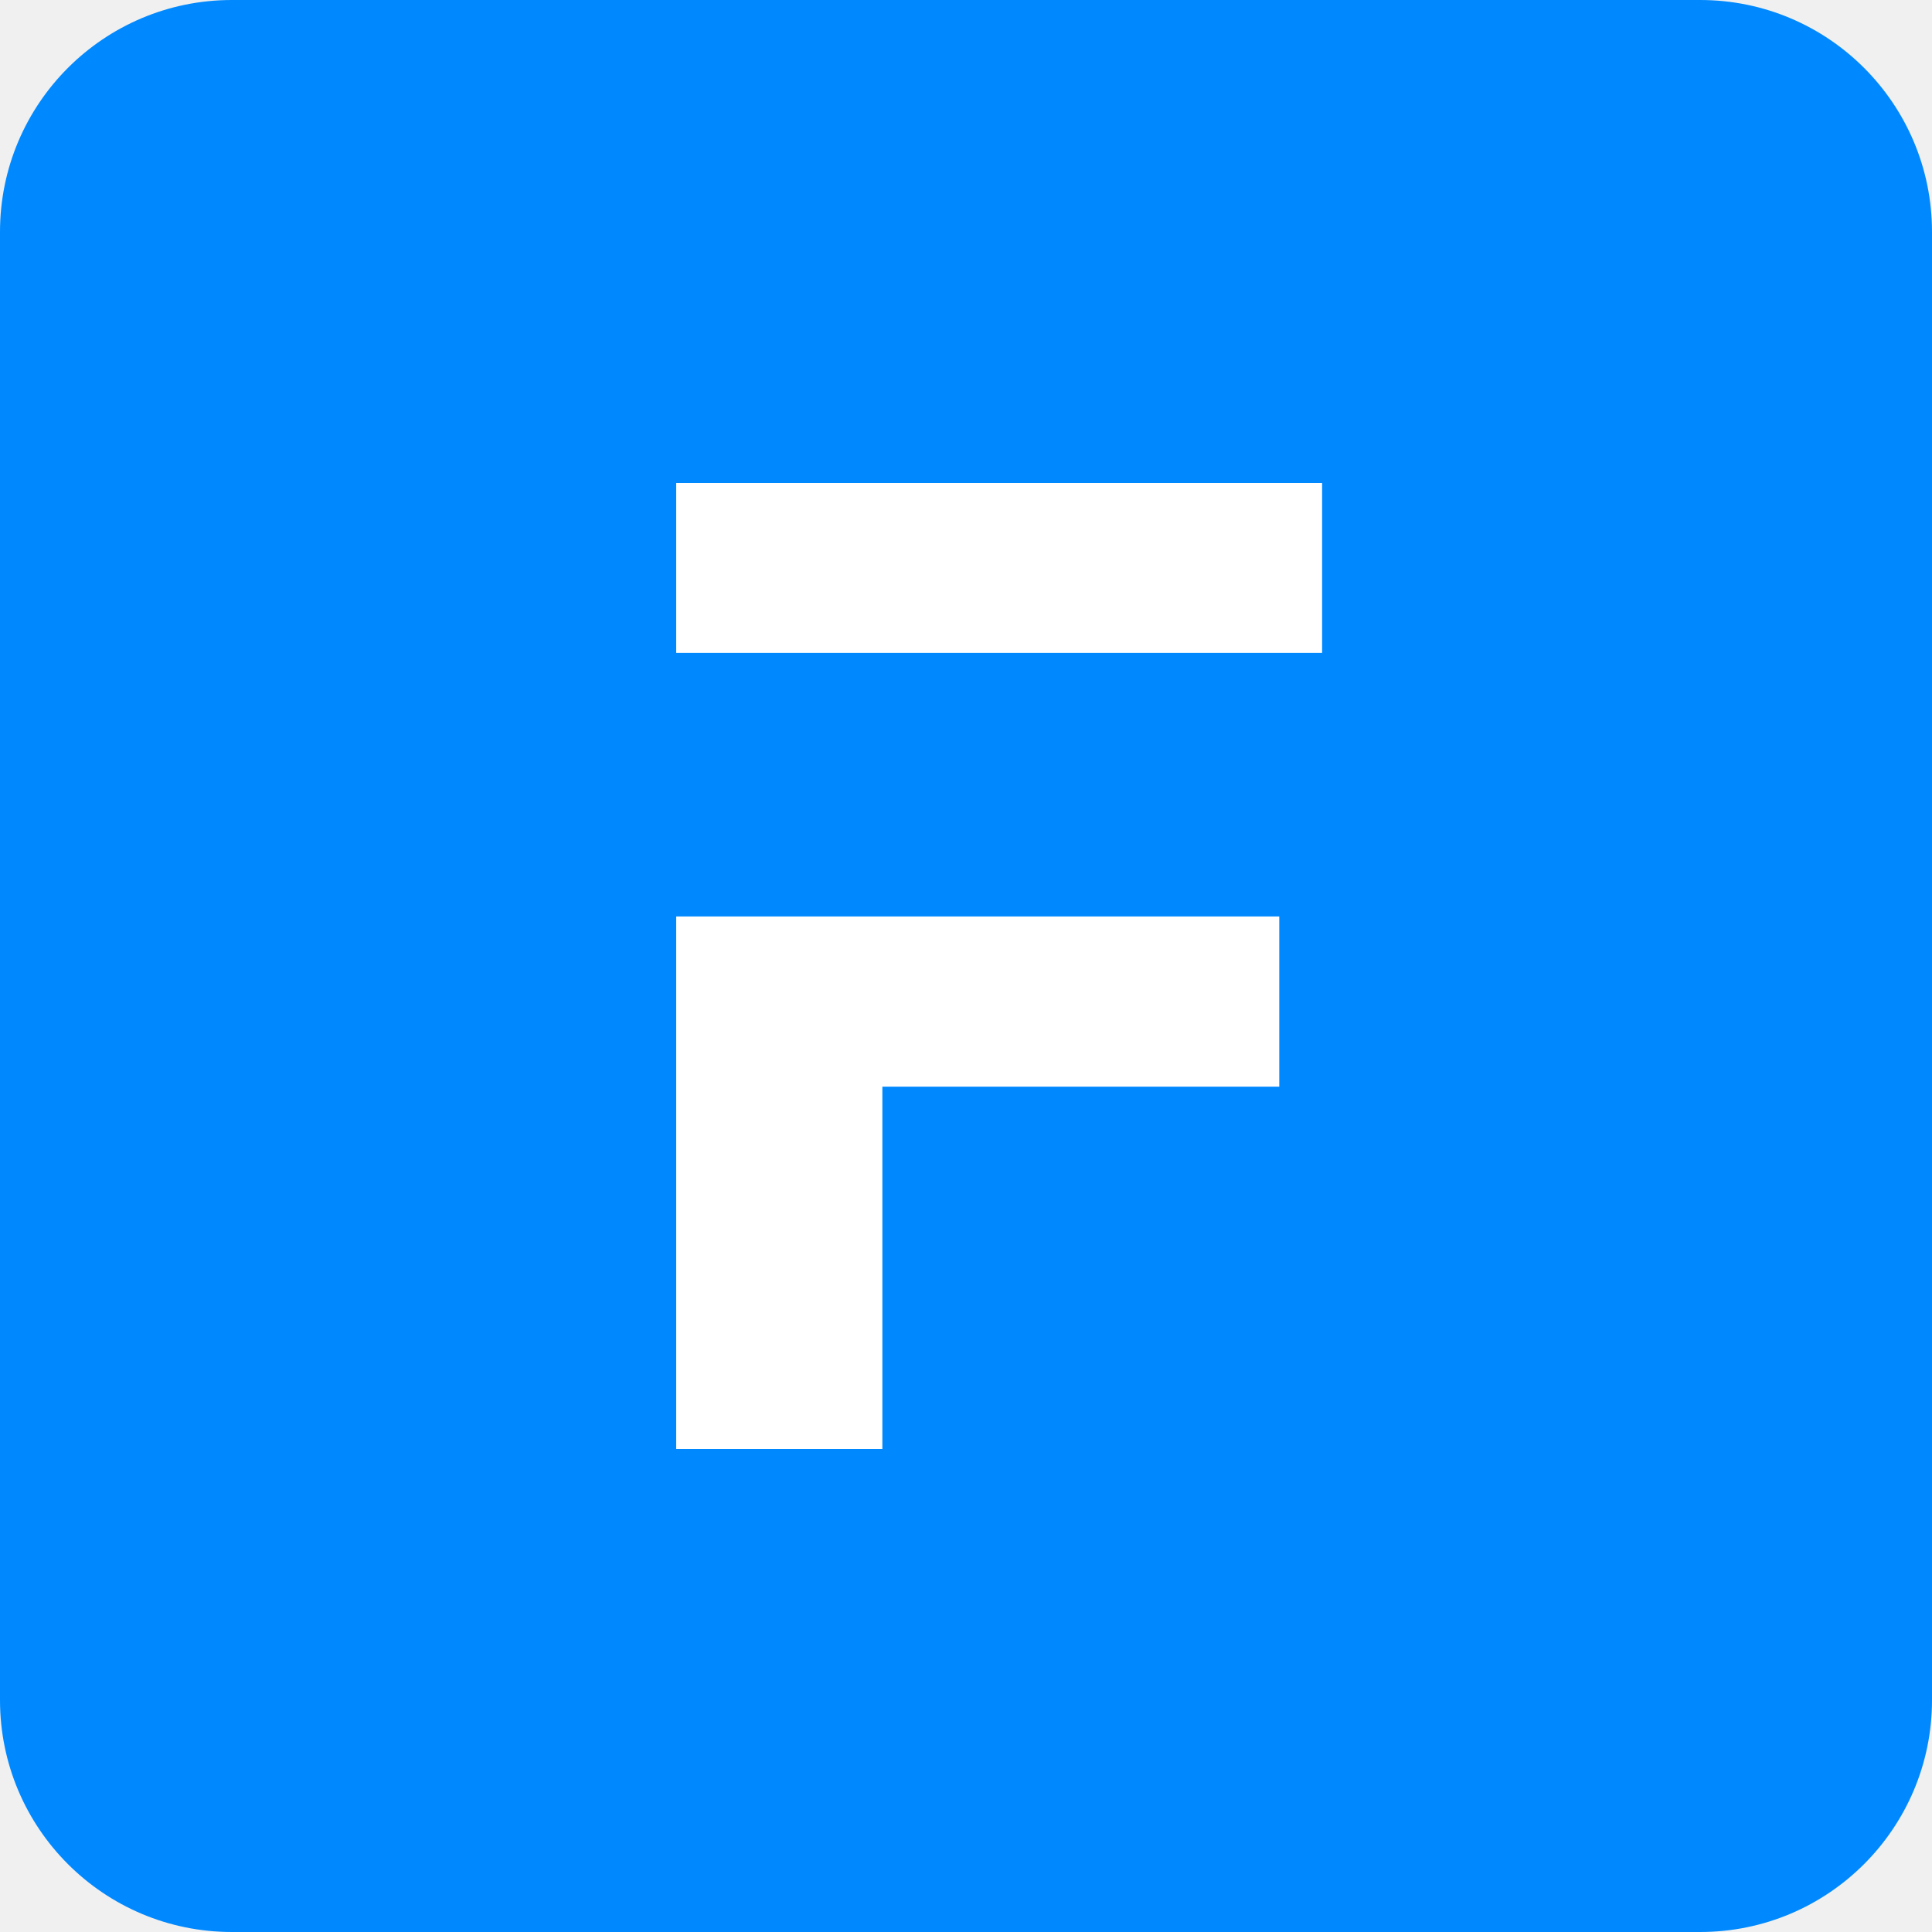
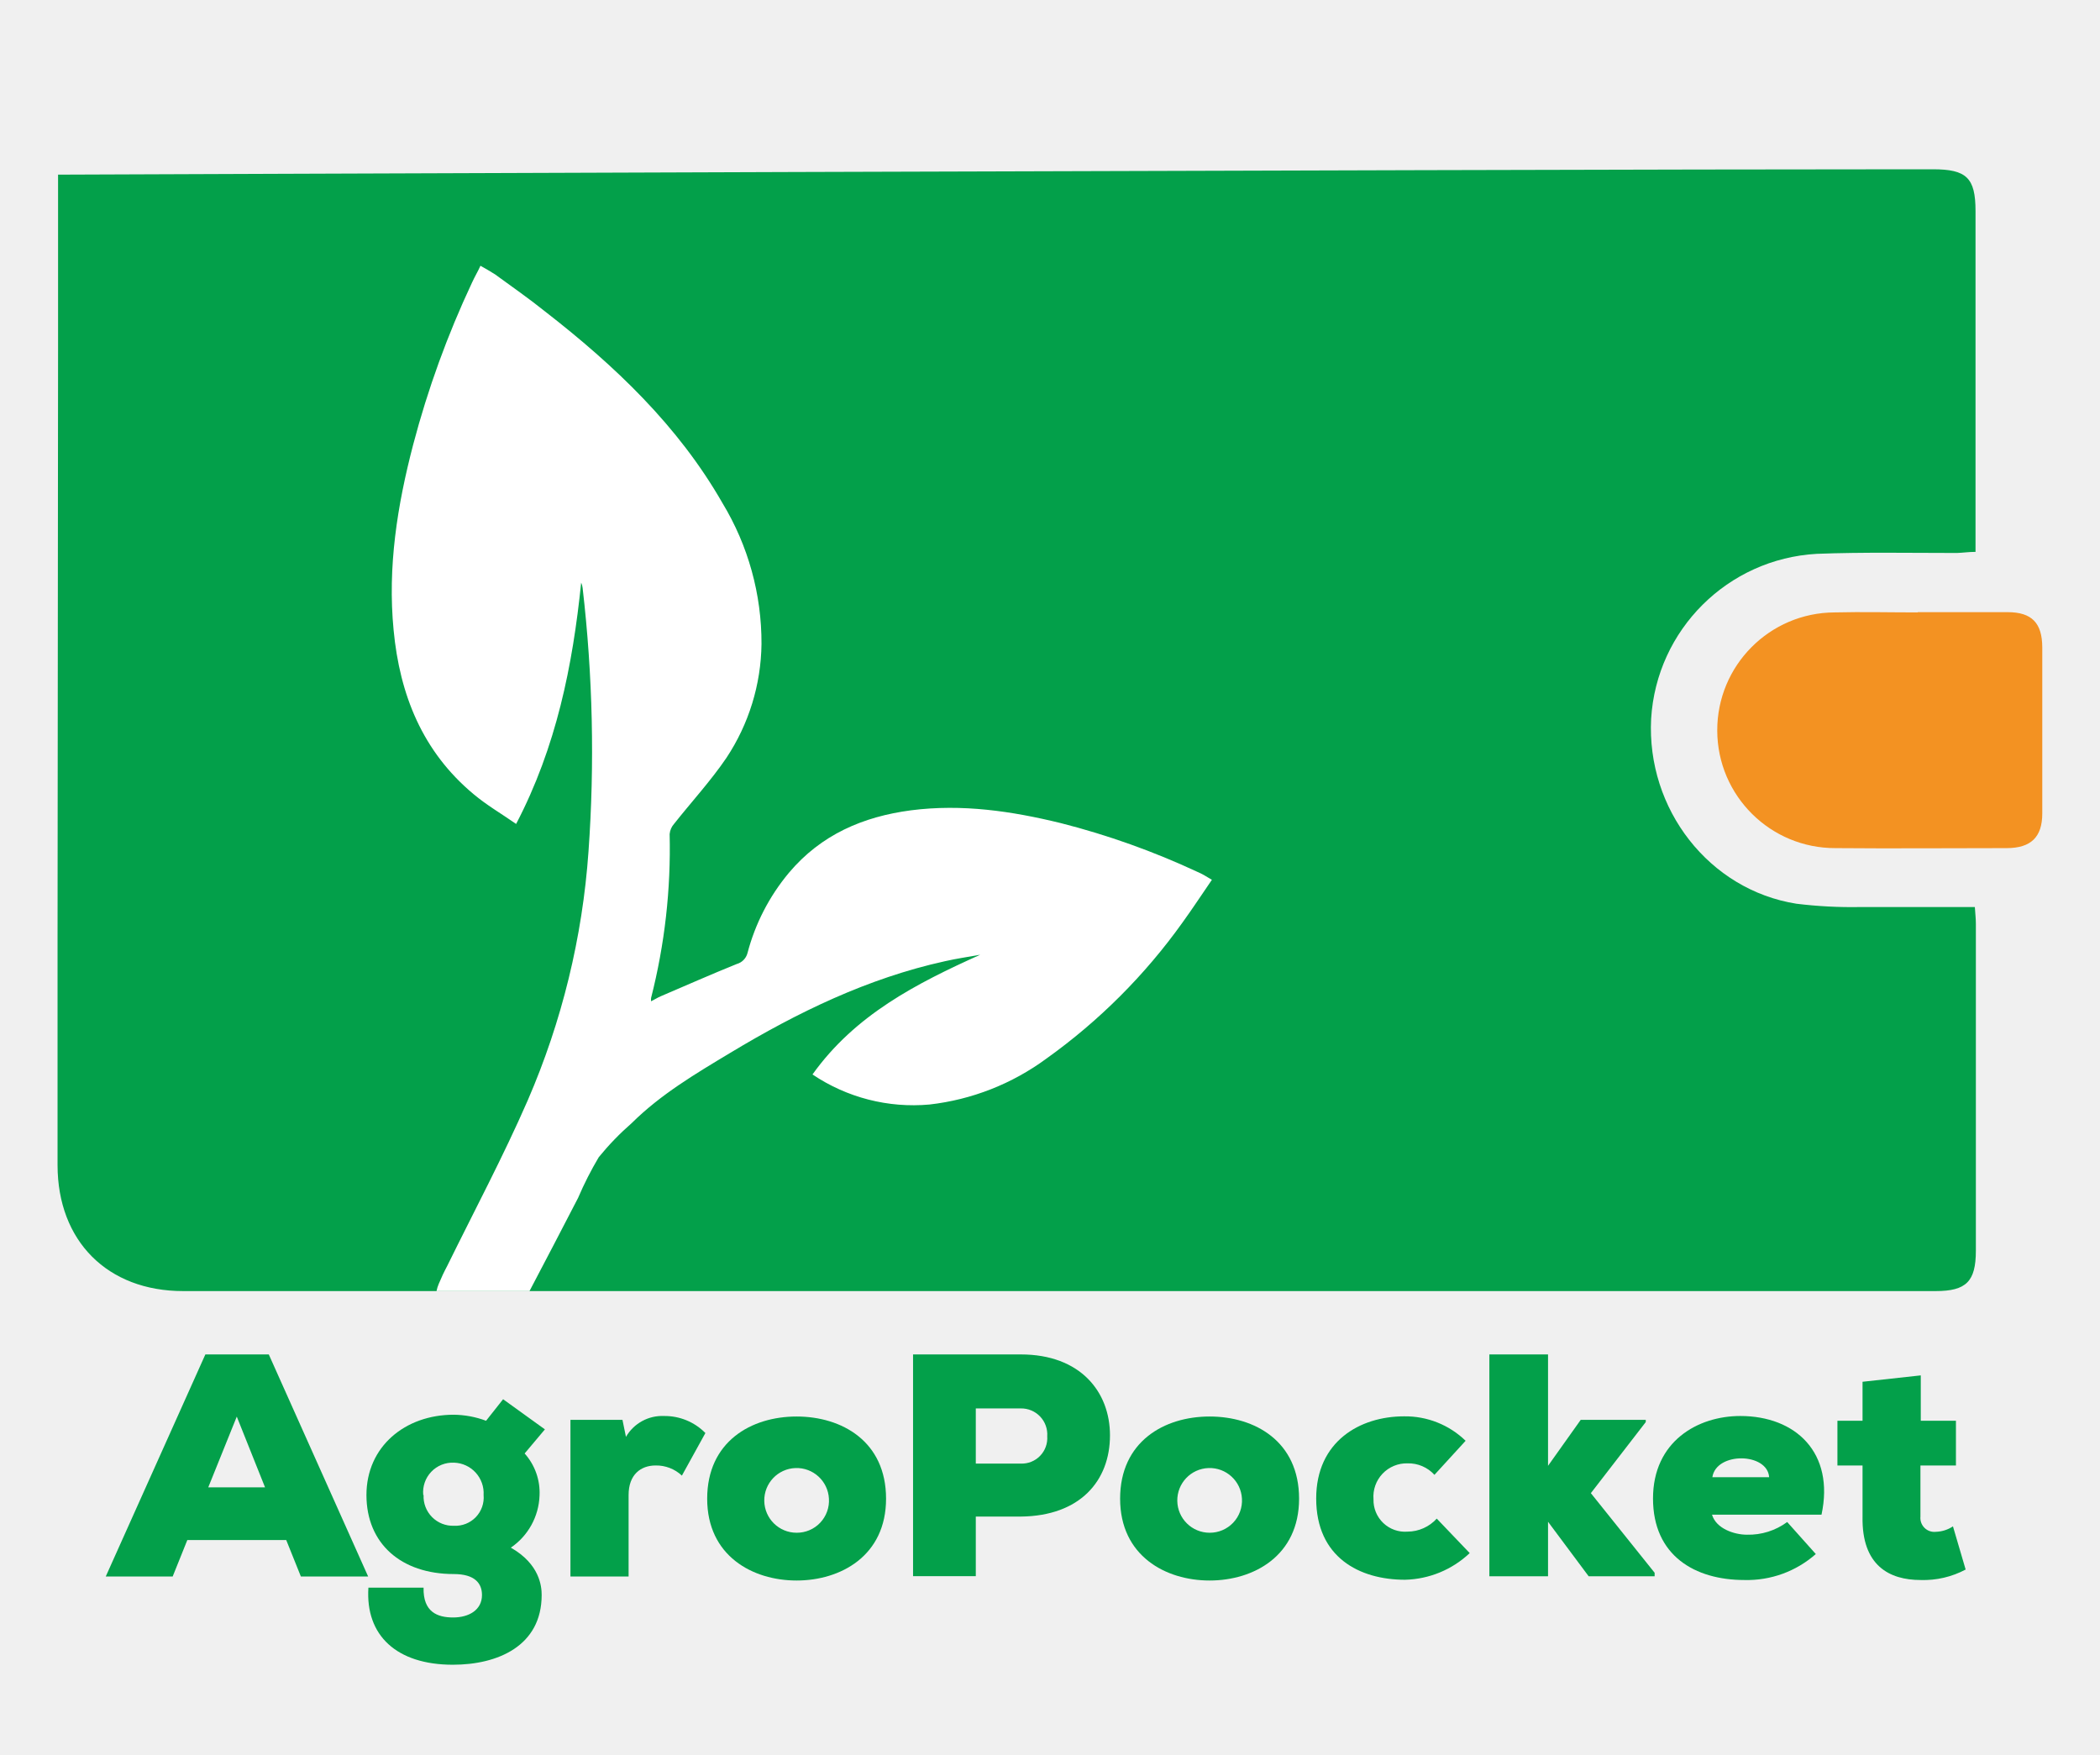
- <svg xmlns="http://www.w3.org/2000/svg" width="100" height="100" viewBox="0 0 100 100" fill="none">
-   <path d="M0 12C0 5.373 5.373 0 12 0H88C94.627 0 100 5.373 100 12V88C100 94.627 94.627 100 88 100H12C5.373 100 0 94.627 0 88V12Z" fill="#0089FF" />
-   <path d="M68.432 25H35V33.794H68.432V25Z" fill="white" />
-   <path d="M35 47.436V75H45.671V56.245H66.215V47.436H35Z" fill="white" />
+ <svg xmlns="http://www.w3.org/2000/svg" id="Guides" viewBox="0 0 246.65 206.1">
+   <defs>
+     <style>
+       .cls-1 {
+         fill: #03a04a;
+       }
+ 
+       .cls-2 {
+         fill: #fff;
+       }
+ 
+       .cls-3 {
+         fill: #f39222;
+       }
+     </style>
+   </defs>
+   <g>
+     <g>
+       <path class="cls-1" d="M33.62,180.86H22l-1.72,4.28H12.42l11.7-26.08h7.45l11.67,26.08h-7.9Zm-5.81-14.5-3.35,8.31h6.67Z" />
+       <path class="cls-1" d="M49.75,186.45c-.07,2.87,1.64,3.5,3.47,3.5s3.39-.86,3.39-2.64c0-1.35-.82-2.46-3.32-2.46-6.18,0-10.25-3.58-10.25-9.28s4.55-9.43,10.25-9.43a11.16,11.16,0,0,1,3.8.71c.64-.82,1.38-1.75,2-2.53L64,167.86l-2.38,2.83a6.91,6.91,0,0,1,1.75,4.95A7.73,7.73,0,0,1,60,181.75c3.4,1.94,3.62,4.55,3.62,5.56,0,6-5.18,8.19-10.43,8.19-6.6,0-10.29-3.43-9.92-9.05Zm0-10.88a3.45,3.45,0,0,0,3.58,3.61,3.32,3.32,0,0,0,3.47-3.61,3.59,3.59,0,0,0-3.47-3.8A3.47,3.47,0,0,0,49.71,175.57Z" />
+       <path class="cls-1" d="M73.11,166.74l.41,2A4.92,4.92,0,0,1,78,166.29a6.7,6.7,0,0,1,4.85,2l-2.76,5A4.39,4.39,0,0,0,77,172.1c-1.72,0-3.17,1.05-3.17,3.47v9.57H67v-18.4Z" />
+       <path class="cls-1" d="M104.07,176c0,6.71-5.33,9.61-10.51,9.61s-10.5-2.9-10.5-9.61,5.18-9.65,10.5-9.65S104.07,169.27,104.07,176Zm-6.71,0a3.8,3.8,0,1,0-3.8,4A3.77,3.77,0,0,0,97.36,176Z" />
+       <path class="cls-1" d="M114.61,178.1v7h-7.37V159.06H119.9c7,0,10.47,4.4,10.47,9.5,0,5.33-3.5,9.47-10.47,9.54Zm0-6.22h5.29a3,3,0,0,0,3.1-3.21,3.06,3.06,0,0,0-3.1-3.27h-5.29Z" />
+       <path class="cls-1" d="M152.58,176c0,6.71-5.33,9.61-10.51,9.61s-10.51-2.9-10.51-9.61,5.18-9.65,10.51-9.65S152.58,169.27,152.58,176Zm-6.71,0a3.8,3.8,0,1,0-3.8,4A3.78,3.78,0,0,0,145.87,176Z" />
+       <path class="cls-1" d="M172.62,182.39a11.44,11.44,0,0,1-7.6,3.13c-5.37,0-10.43-2.65-10.43-9.54,0-6.71,5.14-9.65,10.32-9.65a10.17,10.17,0,0,1,7.23,2.87l-3.66,4a4.13,4.13,0,0,0-3.16-1.35,3.91,3.91,0,0,0-4,4.22,3.71,3.71,0,0,0,4,3.8,4.67,4.67,0,0,0,3.43-1.53Z" />
+       <path class="cls-1" d="M181.82,159.06v13.08l3.84-5.4h7.64V167l-6.45,8.35,7.49,9.35v.41h-7.75l-4.77-6.4v6.4h-6.89V159.06Z" />
+       <path class="cls-1" d="M213.94,177.88H201.08c.49,1.64,2.61,2.35,4.1,2.35a7.65,7.65,0,0,0,4.73-1.49l3.36,3.76a12.18,12.18,0,0,1-8.39,3.05c-5.81,0-10.73-2.86-10.73-9.57s5.25-9.69,10.25-9.69C210.92,166.29,215.5,170.61,213.94,177.88Zm-6.15-4.4c-.19-2.91-6.22-3-6.67,0Z" />
+       <path class="cls-1" d="M225.6,161.52v5.33h4.13v5.25h-4.17v6a1.64,1.64,0,0,0,1.82,1.79,3.83,3.83,0,0,0,2-.64l1.49,5.07a10.51,10.51,0,0,1-5.29,1.23c-3.66,0-6.93-1.68-6.82-7.45v-6h-2.95v-5.25h2.95v-4.58Z" />
+     </g>
+     <path class="cls-1" d="M232.07,108.47q0,19.22,0,38.41c0,3.61-1.13,4.74-4.72,4.74H21.51c-8.89,0-14.74-5.88-14.75-14.78l0-26.69.06-69,0-20.64c1,0,40.25-.16,86.41-.31,48.22-.15,104-.32,131.8-.32h2c3.94,0,5,1,5,4.9,0,6.57,0,13.13,0,19.71V64.81c-.79,0-1.5.11-2.2.13-5.5,0-11-.11-16.45.1A20.65,20.65,0,0,0,193.93,84.4c-.56,10.63,6.82,20.11,17.06,21.73a53.47,53.47,0,0,0,7.49.39c4.46,0,8.91,0,13.47,0C232,107.29,232.07,107.88,232.07,108.47Z" />
+     <path class="cls-2" d="M142.34,103.32c-1.15,1.67-2.24,3.34-3.44,5a68.67,68.67,0,0,1-16,16,28.6,28.6,0,0,1-13.73,5.39,21.17,21.17,0,0,1-13.74-3.53c5-7,12.19-10.68,19.7-14.06-1.38.25-2.77.45-4.14.76-9.07,2-17.31,6-25.23,10.77-4.06,2.44-8.15,4.86-11.56,8.24a32.82,32.82,0,0,0-3.87,4,40.45,40.45,0,0,0-2.43,4.78C66,144.34,64.1,148,62.19,151.62H51.27a4.29,4.29,0,0,1,.26-.84,23.2,23.2,0,0,1,1-2.12c3.18-6.47,6.57-12.83,9.45-19.43A89.2,89.2,0,0,0,69.12,100a165.87,165.87,0,0,0-.69-30.95,2,2,0,0,0-.17-.63c-1,9.75-2.91,19.29-7.64,28.34-1.74-1.21-3.48-2.22-5-3.5-6-5-8.67-11.67-9.39-19.27-.72-7.41.43-14.63,2.3-21.78a111.27,111.27,0,0,1,6.9-19c.31-.69.7-1.33,1-2,.57.31,1.13.65,1.7,1,2,1.46,4,2.85,5.88,4.36C72.2,42.93,79.66,50,84.85,59.07a31.72,31.72,0,0,1,4.59,16.56A24.73,24.73,0,0,1,85.32,89c-1.84,2.71-4.1,5.16-6.14,7.74a2.08,2.08,0,0,0-.53,1.21,70.92,70.92,0,0,1-2.18,19.25,2.18,2.18,0,0,0,0,.39c.42-.21.76-.43,1.13-.59,3-1.28,5.93-2.58,8.93-3.79a1.8,1.8,0,0,0,1.26-1.27,24.33,24.33,0,0,1,4.86-9.43C96.44,98,101.39,95.9,107,95.16c6-.77,11.83.09,17.62,1.51a91.12,91.12,0,0,1,16,5.71C141.22,102.63,141.7,102.94,142.34,103.32Z" />
+     <path class="cls-3" d="M225.24,71.89c3.52,0,7,0,10.56,0,2.84,0,4.06,1.27,4.07,4.13q0,9.75,0,19.51c0,2.78-1.33,4.06-4.16,4.07-6.71,0-13.41.06-20.12,0a13.84,13.84,0,0,1-.11-27.68c3.25-.08,6.5,0,9.76,0Z" />
+   </g>
</svg>
